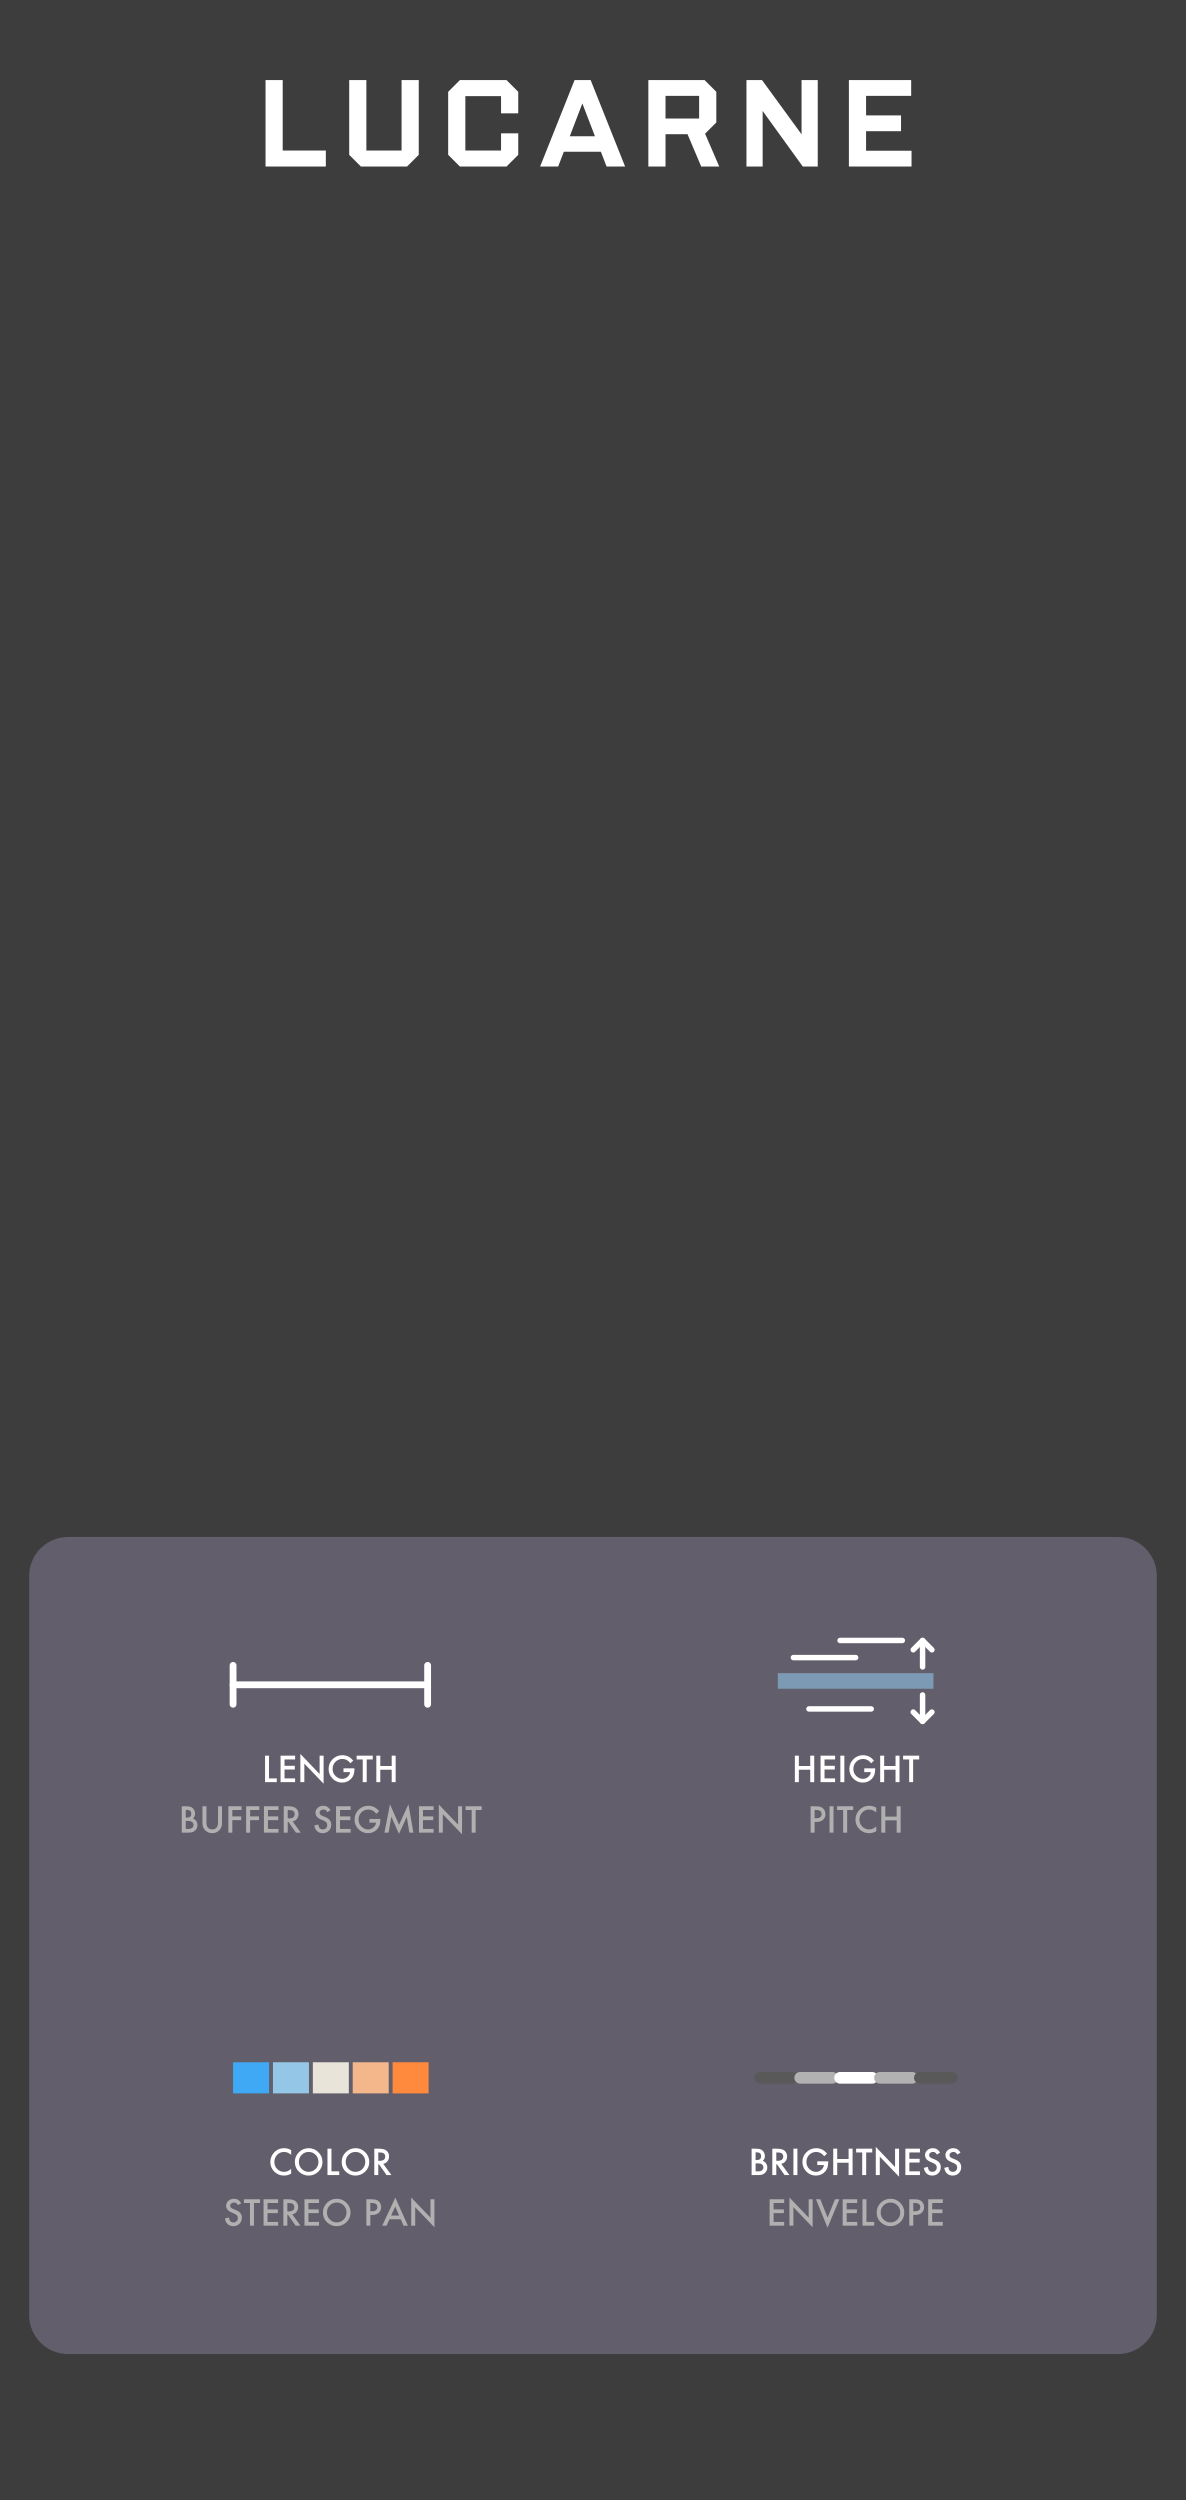
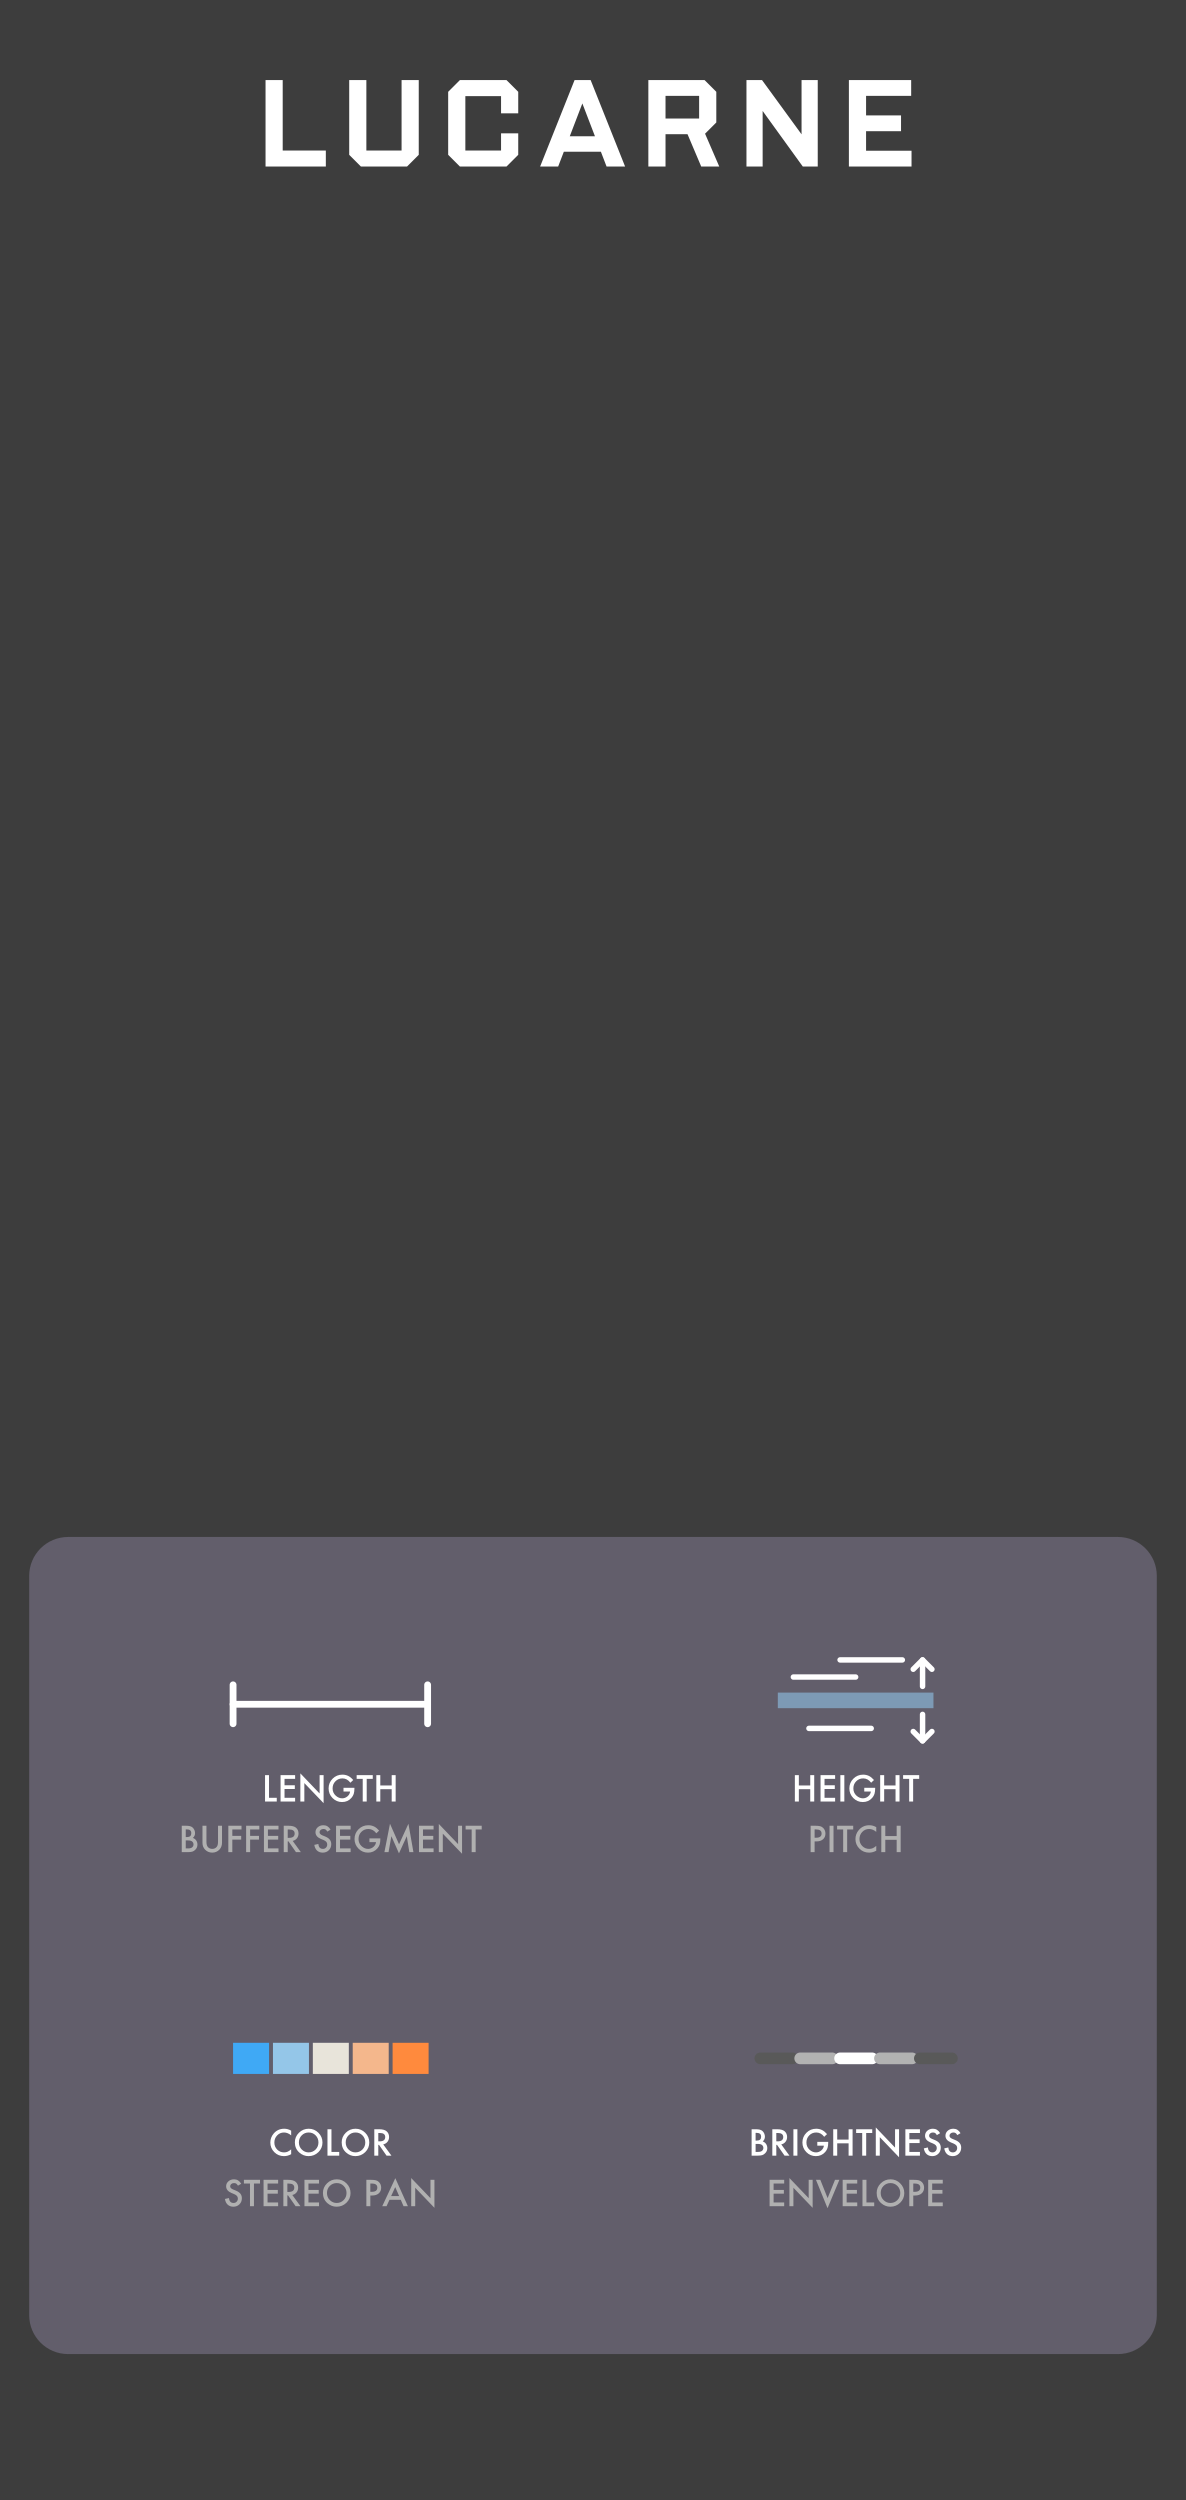
<svg xmlns="http://www.w3.org/2000/svg" version="1.1" width="60.96mm" height="128.5mm" viewBox="0 0 60.96 128.5">
  <g id="panel">
    <rect x="0" y="0" width="60.96" height="128.5" fill="#3d3d3d" />
    <rect class="zone" x="1.50" y="79.00" width="57.96" height="42.00" rx="2.00" fill="#9a8fb0" fill-opacity="0.4" />
    <path fill="#ffffff" d="M13.649 8.561H16.748V7.736H14.531V4.116H13.649Z M18.552 8.561H20.921L21.524 7.958V4.116H20.641V7.736H18.831V4.116H17.949V7.958Z M23.639 8.561H26.033L26.637 7.958V6.853H25.754V7.736H23.919V4.941H25.754V5.824H26.637V4.719L26.033 4.116H23.639L23.036 4.719V7.958Z M27.762 8.561H28.689L28.981 7.799H30.886L31.178 8.561H32.13L30.359 4.116H29.533ZM29.286 7.005 29.933 5.316 30.581 7.005Z M33.325 8.561H34.208V6.897H35.338L36.043 8.561H36.97L36.24 6.872L36.818 6.294V4.719L36.215 4.116H33.325ZM34.208 6.091V4.929H35.935V6.091Z M38.368 8.561H39.2V5.704L41.264 8.561H42.032V4.116H41.2V6.904L39.168 4.116H38.368Z M43.633 8.561H46.853V7.748H44.516V6.745H46.313V5.932H44.516V4.929H46.834V4.116H43.633Z" />
-     <path fill="#ffffff" d="M13.827 90.243V91.408H14.226V91.6H13.623V90.243Z M15.169 90.435H14.625V90.762H15.154V90.954H14.625V91.408H15.169V91.6H14.421V90.243H15.169Z M15.438 91.6V90.151L16.428 91.186V90.243H16.633V91.683L15.643 90.65V91.6Z M17.656 90.893H18.217V90.938Q18.217 91.091 18.181 91.209Q18.145 91.318 18.062 91.413Q17.873 91.625 17.581 91.625Q17.296 91.625 17.093 91.42Q16.89 91.213 16.89 90.924Q16.89 90.629 17.097 90.423Q17.303 90.217 17.6 90.217Q17.759 90.217 17.897 90.282Q18.029 90.347 18.156 90.493L18.01 90.632Q17.843 90.41 17.603 90.41Q17.388 90.41 17.242 90.558Q17.096 90.704 17.096 90.924Q17.096 91.151 17.259 91.298Q17.411 91.434 17.588 91.434Q17.739 91.434 17.86 91.332Q17.98 91.229 17.994 91.086H17.656Z M18.849 90.435V91.6H18.644V90.435H18.332V90.243H19.16V90.435Z M19.547 90.774H20.133V90.243H20.337V91.6H20.133V90.966H19.547V91.6H19.343V90.243H19.547Z" />
-     <path fill="#ffffff" d="M41.061 90.774H41.646V90.243H41.851V91.6H41.646V90.966H41.061V91.6H40.856V90.243H41.061Z M42.925 90.435H42.381V90.762H42.909V90.954H42.381V91.408H42.925V91.6H42.176V90.243H42.925Z M43.399 90.243V91.6H43.194V90.243Z M44.423 90.893H44.983V90.938Q44.983 91.091 44.947 91.209Q44.912 91.318 44.829 91.413Q44.64 91.625 44.348 91.625Q44.063 91.625 43.86 91.42Q43.657 91.213 43.657 90.924Q43.657 90.629 43.864 90.423Q44.07 90.217 44.366 90.217Q44.525 90.217 44.663 90.282Q44.795 90.347 44.923 90.493L44.777 90.632Q44.61 90.41 44.37 90.41Q44.154 90.41 44.009 90.558Q43.863 90.704 43.863 90.924Q43.863 91.151 44.025 91.298Q44.177 91.434 44.355 91.434Q44.506 91.434 44.626 91.332Q44.747 91.229 44.761 91.086H44.423Z M45.446 90.774H46.031V90.243H46.236V91.6H46.031V90.966H45.446V91.6H45.241V90.243H45.446Z M46.935 90.435V91.6H46.731V90.435H46.419V90.243H47.246V90.435Z" />
-     <path fill="#b0b0b0" d="M9.342 94.2V92.843H9.546Q9.682 92.843 9.763 92.864Q9.845 92.885 9.901 92.935Q9.958 92.987 9.992 93.064Q10.026 93.143 10.026 93.223Q10.026 93.369 9.914 93.47Q10.023 93.507 10.085 93.599Q10.148 93.69 10.148 93.812Q10.148 93.971 10.036 94.08Q9.968 94.148 9.884 94.175Q9.791 94.2 9.653 94.2ZM9.547 93.426H9.611Q9.726 93.426 9.779 93.375Q9.832 93.325 9.832 93.226Q9.832 93.13 9.777 93.081Q9.723 93.031 9.619 93.031H9.547ZM9.547 94.008H9.674Q9.813 94.008 9.878 93.953Q9.946 93.894 9.946 93.804Q9.946 93.716 9.88 93.656Q9.816 93.597 9.651 93.597H9.547Z M10.611 92.843V93.66Q10.611 93.835 10.669 93.916Q10.754 94.033 10.909 94.033Q11.064 94.033 11.149 93.916Q11.206 93.838 11.206 93.66V92.843H11.411V93.717Q11.411 93.931 11.278 94.07Q11.127 94.225 10.909 94.225Q10.69 94.225 10.54 94.07Q10.407 93.931 10.407 93.717V92.843Z M12.414 93.035H11.941V93.362H12.397V93.554H11.941V94.2H11.736V92.843H12.414Z M13.329 93.035H12.856V93.362H13.312V93.554H12.856V94.2H12.651V92.843H13.329Z M14.315 93.035H13.771V93.362H14.299V93.554H13.771V94.008H14.315V94.2H13.566V92.843H14.315Z M15.044 93.622 15.464 94.2H15.213L14.826 93.645H14.789V94.2H14.584V92.843H14.824Q15.093 92.843 15.213 92.944Q15.344 93.057 15.344 93.241Q15.344 93.385 15.262 93.489Q15.179 93.593 15.044 93.622ZM14.789 93.466H14.854Q15.145 93.466 15.145 93.244Q15.145 93.035 14.862 93.035H14.789Z M16.991 93.045 16.824 93.144Q16.778 93.063 16.736 93.038Q16.692 93.01 16.622 93.01Q16.537 93.01 16.481 93.058Q16.425 93.106 16.425 93.178Q16.425 93.277 16.572 93.338L16.708 93.393Q16.873 93.46 16.949 93.556Q17.026 93.652 17.026 93.792Q17.026 93.979 16.901 94.102Q16.775 94.225 16.589 94.225Q16.412 94.225 16.297 94.12Q16.184 94.015 16.156 93.826L16.363 93.78Q16.377 93.899 16.412 93.945Q16.476 94.033 16.597 94.033Q16.693 94.033 16.756 93.969Q16.819 93.905 16.819 93.806Q16.819 93.767 16.808 93.734Q16.797 93.701 16.774 93.673Q16.751 93.645 16.714 93.621Q16.677 93.597 16.626 93.575L16.495 93.521Q16.216 93.403 16.216 93.176Q16.216 93.023 16.333 92.92Q16.45 92.817 16.624 92.817Q16.859 92.817 16.991 93.045Z M18.022 93.035H17.477V93.362H18.006V93.554H17.477V94.008H18.022V94.2H17.273V92.843H18.022Z M18.988 93.493H19.549V93.538Q19.549 93.691 19.513 93.809Q19.478 93.918 19.394 94.013Q19.205 94.225 18.914 94.225Q18.629 94.225 18.426 94.02Q18.223 93.813 18.223 93.524Q18.223 93.229 18.429 93.023Q18.636 92.817 18.932 92.817Q19.091 92.817 19.229 92.882Q19.361 92.947 19.488 93.093L19.343 93.232Q19.176 93.01 18.936 93.01Q18.72 93.01 18.574 93.158Q18.428 93.304 18.428 93.524Q18.428 93.751 18.591 93.898Q18.743 94.034 18.921 94.034Q19.072 94.034 19.192 93.932Q19.313 93.829 19.327 93.686H18.988Z M19.759 94.2 20.045 92.741 20.511 93.796 20.993 92.741 21.25 94.2H21.04L20.909 93.381L20.507 94.262L20.117 93.38L19.971 94.2Z M22.286 93.035H21.742V93.362H22.27V93.554H21.742V94.008H22.286V94.2H21.537V92.843H22.286Z M22.555 94.2V92.751L23.545 93.786V92.843H23.749V94.283L22.76 93.25V94.2Z M24.449 93.035V94.2H24.244V93.035H23.932V92.843H24.76V93.035Z" />
-     <path fill="#b0b0b0" d="M41.871 93.649V94.2H41.666V92.843H41.898Q42.069 92.843 42.156 92.867Q42.244 92.89 42.311 92.956Q42.427 93.071 42.427 93.245Q42.427 93.431 42.303 93.54Q42.178 93.649 41.966 93.649ZM41.871 93.459H41.948Q42.23 93.459 42.23 93.242Q42.23 93.032 41.939 93.032H41.871Z M42.843 92.843V94.2H42.638V92.843Z M43.544 93.035V94.2H43.339V93.035H43.027V92.843H43.855V93.035Z M45.04 92.916V93.158Q44.863 93.01 44.673 93.01Q44.464 93.01 44.321 93.16Q44.176 93.31 44.176 93.526Q44.176 93.739 44.321 93.886Q44.465 94.033 44.674 94.033Q44.782 94.033 44.858 93.998Q44.9 93.98 44.945 93.95Q44.99 93.921 45.04 93.878V94.125Q44.865 94.225 44.671 94.225Q44.38 94.225 44.175 94.022Q43.97 93.817 43.97 93.528Q43.97 93.268 44.141 93.065Q44.352 92.817 44.687 92.817Q44.87 92.817 45.04 92.916Z M45.504 93.374H46.089V92.843H46.294V94.2H46.089V93.566H45.504V94.2H45.299V92.843H45.504Z" />
-     <path fill="#ffffff" d="M14.966 110.516V110.758Q14.788 110.61 14.598 110.61Q14.389 110.61 14.246 110.76Q14.102 110.91 14.102 111.126Q14.102 111.339 14.246 111.486Q14.39 111.633 14.599 111.633Q14.707 111.633 14.783 111.598Q14.825 111.58 14.87 111.55Q14.915 111.521 14.966 111.478V111.725Q14.79 111.825 14.596 111.825Q14.305 111.825 14.1 111.622Q13.895 111.417 13.895 111.128Q13.895 110.868 14.066 110.665Q14.277 110.417 14.612 110.417Q14.795 110.417 14.966 110.516Z M15.156 111.115Q15.156 110.829 15.366 110.623Q15.576 110.417 15.869 110.417Q16.159 110.417 16.367 110.625Q16.575 110.832 16.575 111.123Q16.575 111.416 16.366 111.62Q16.156 111.825 15.859 111.825Q15.596 111.825 15.387 111.643Q15.156 111.441 15.156 111.115ZM15.363 111.118Q15.363 111.343 15.514 111.488Q15.664 111.633 15.861 111.633Q16.075 111.633 16.222 111.485Q16.368 111.336 16.368 111.121Q16.368 110.904 16.223 110.758Q16.079 110.61 15.866 110.61Q15.655 110.61 15.509 110.758Q15.363 110.904 15.363 111.118Z M17.037 110.443V111.608H17.436V111.8H16.832V110.443Z M17.563 111.115Q17.563 110.829 17.773 110.623Q17.982 110.417 18.276 110.417Q18.566 110.417 18.773 110.625Q18.981 110.832 18.981 111.123Q18.981 111.416 18.772 111.62Q18.562 111.825 18.265 111.825Q18.002 111.825 17.793 111.643Q17.563 111.441 17.563 111.115ZM17.769 111.118Q17.769 111.343 17.92 111.488Q18.071 111.633 18.268 111.633Q18.481 111.633 18.628 111.485Q18.775 111.336 18.775 111.121Q18.775 110.904 18.63 110.758Q18.486 110.61 18.273 110.61Q18.061 110.61 17.915 110.758Q17.769 110.904 17.769 111.118Z M19.698 111.222 20.119 111.8H19.868L19.48 111.245H19.444V111.8H19.239V110.443H19.479Q19.748 110.443 19.867 110.544Q19.999 110.657 19.999 110.841Q19.999 110.985 19.916 111.089Q19.834 111.193 19.698 111.222ZM19.444 111.066H19.509Q19.8 111.066 19.8 110.844Q19.8 110.635 19.517 110.635H19.444Z" />
-     <path fill="#ffffff" d="M38.633 111.8V110.443H38.837Q38.973 110.443 39.054 110.464Q39.135 110.485 39.192 110.535Q39.249 110.587 39.282 110.664Q39.317 110.743 39.317 110.823Q39.317 110.969 39.205 111.07Q39.313 111.107 39.375 111.199Q39.439 111.29 39.439 111.412Q39.439 111.571 39.326 111.68Q39.259 111.748 39.174 111.775Q39.082 111.8 38.943 111.8ZM38.838 111.026H38.902Q39.016 111.026 39.069 110.975Q39.122 110.925 39.122 110.826Q39.122 110.73 39.068 110.681Q39.013 110.631 38.91 110.631H38.838ZM38.838 111.608H38.964Q39.103 111.608 39.168 111.553Q39.237 111.494 39.237 111.404Q39.237 111.316 39.171 111.256Q39.106 111.197 38.941 111.197H38.838Z M40.157 111.222 40.577 111.8H40.326L39.939 111.245H39.902V111.8H39.697V110.443H39.937Q40.206 110.443 40.326 110.544Q40.457 110.657 40.457 110.841Q40.457 110.985 40.375 111.089Q40.292 111.193 40.157 111.222ZM39.902 111.066H39.967Q40.258 111.066 40.258 110.844Q40.258 110.635 39.975 110.635H39.902Z M40.986 110.443V111.8H40.781V110.443Z M42.009 111.093H42.57V111.138Q42.57 111.291 42.534 111.409Q42.499 111.518 42.416 111.613Q42.227 111.825 41.935 111.825Q41.65 111.825 41.447 111.62Q41.244 111.413 41.244 111.124Q41.244 110.829 41.451 110.623Q41.657 110.417 41.953 110.417Q42.112 110.417 42.25 110.482Q42.382 110.547 42.51 110.693L42.364 110.832Q42.197 110.61 41.957 110.61Q41.741 110.61 41.596 110.758Q41.45 110.904 41.45 111.124Q41.45 111.351 41.612 111.498Q41.764 111.634 41.942 111.634Q42.093 111.634 42.213 111.532Q42.334 111.429 42.348 111.286H42.009Z M43.033 110.974H43.618V110.443H43.823V111.8H43.618V111.166H43.033V111.8H42.828V110.443H43.033Z M44.522 110.635V111.8H44.317V110.635H44.005V110.443H44.833V110.635Z M45.016 111.8V110.351L46.006 111.386V110.443H46.211V111.883L45.221 110.85V111.8Z M47.285 110.635H46.741V110.962H47.269V111.154H46.741V111.608H47.285V111.8H46.536V110.443H47.285Z M48.321 110.645 48.155 110.744Q48.108 110.663 48.066 110.638Q48.022 110.61 47.953 110.61Q47.867 110.61 47.811 110.658Q47.755 110.706 47.755 110.778Q47.755 110.877 47.903 110.938L48.038 110.993Q48.203 111.06 48.28 111.156Q48.356 111.252 48.356 111.392Q48.356 111.579 48.231 111.702Q48.106 111.825 47.919 111.825Q47.743 111.825 47.627 111.72Q47.514 111.615 47.486 111.426L47.693 111.38Q47.707 111.499 47.743 111.545Q47.806 111.633 47.927 111.633Q48.023 111.633 48.086 111.569Q48.15 111.505 48.15 111.406Q48.15 111.367 48.139 111.334Q48.128 111.301 48.104 111.273Q48.081 111.245 48.044 111.221Q48.007 111.197 47.956 111.175L47.825 111.121Q47.547 111.003 47.547 110.776Q47.547 110.623 47.663 110.52Q47.78 110.417 47.954 110.417Q48.189 110.417 48.321 110.645Z M49.37 110.645 49.204 110.744Q49.158 110.663 49.115 110.638Q49.072 110.61 49.002 110.61Q48.917 110.61 48.861 110.658Q48.804 110.706 48.804 110.778Q48.804 110.877 48.952 110.938L49.087 110.993Q49.253 111.06 49.329 111.156Q49.405 111.252 49.405 111.392Q49.405 111.579 49.281 111.702Q49.155 111.825 48.969 111.825Q48.792 111.825 48.677 111.72Q48.563 111.615 48.535 111.426L48.743 111.38Q48.757 111.499 48.792 111.545Q48.855 111.633 48.977 111.633Q49.072 111.633 49.136 111.569Q49.199 111.505 49.199 111.406Q49.199 111.367 49.188 111.334Q49.177 111.301 49.154 111.273Q49.13 111.245 49.093 111.221Q49.057 111.197 49.006 111.175L48.875 111.121Q48.596 111.003 48.596 110.776Q48.596 110.623 48.713 110.52Q48.83 110.417 49.004 110.417Q49.238 110.417 49.37 110.645Z" />
-     <path fill="#b0b0b0" d="M12.397 113.245 12.231 113.344Q12.184 113.263 12.142 113.238Q12.098 113.21 12.029 113.21Q11.943 113.21 11.887 113.258Q11.831 113.306 11.831 113.378Q11.831 113.477 11.979 113.538L12.114 113.593Q12.279 113.66 12.356 113.756Q12.432 113.852 12.432 113.992Q12.432 114.179 12.307 114.302Q12.182 114.425 11.995 114.425Q11.819 114.425 11.703 114.32Q11.59 114.215 11.562 114.026L11.769 113.98Q11.783 114.099 11.819 114.145Q11.882 114.233 12.003 114.233Q12.099 114.233 12.162 114.169Q12.226 114.105 12.226 114.006Q12.226 113.967 12.215 113.934Q12.204 113.901 12.18 113.873Q12.157 113.845 12.12 113.821Q12.083 113.797 12.032 113.775L11.901 113.721Q11.623 113.603 11.623 113.376Q11.623 113.223 11.74 113.12Q11.856 113.017 12.03 113.017Q12.265 113.017 12.397 113.245Z M13.053 113.235V114.4H12.849V113.235H12.537V113.043H13.365V113.235Z M14.296 113.235H13.752V113.562H14.28V113.754H13.752V114.208H14.296V114.4H13.547V113.043H14.296Z M15.025 113.822 15.445 114.4H15.195L14.807 113.845H14.77V114.4H14.565V113.043H14.805Q15.074 113.043 15.194 113.144Q15.325 113.257 15.325 113.441Q15.325 113.585 15.243 113.689Q15.16 113.793 15.025 113.822ZM14.77 113.666H14.835Q15.126 113.666 15.126 113.444Q15.126 113.235 14.843 113.235H14.77Z M16.398 113.235H15.854V113.562H16.382V113.754H15.854V114.208H16.398V114.4H15.649V113.043H16.398Z M16.599 113.715Q16.599 113.429 16.809 113.223Q17.018 113.017 17.312 113.017Q17.602 113.017 17.809 113.225Q18.018 113.432 18.018 113.723Q18.018 114.016 17.808 114.22Q17.598 114.425 17.301 114.425Q17.038 114.425 16.829 114.243Q16.599 114.041 16.599 113.715ZM16.806 113.718Q16.806 113.943 16.957 114.088Q17.107 114.233 17.304 114.233Q17.517 114.233 17.664 114.085Q17.811 113.936 17.811 113.721Q17.811 113.504 17.666 113.358Q17.522 113.21 17.309 113.21Q17.097 113.21 16.951 113.358Q16.806 113.504 16.806 113.718Z M19.035 113.849V114.4H18.831V113.043H19.063Q19.233 113.043 19.32 113.067Q19.408 113.09 19.475 113.156Q19.592 113.271 19.592 113.445Q19.592 113.631 19.467 113.74Q19.342 113.849 19.13 113.849ZM19.035 113.659H19.112Q19.394 113.659 19.394 113.442Q19.394 113.232 19.103 113.232H19.035Z M20.6 114.07H20.019L19.868 114.4H19.647L20.319 112.958L20.966 114.4H20.742ZM20.516 113.878 20.315 113.417 20.104 113.878Z M21.136 114.4V112.951L22.126 113.986V113.043H22.33V114.483L21.341 113.45V114.4Z" />
-     <path fill="#b0b0b0" d="M40.307 113.235H39.763V113.562H40.291V113.754H39.763V114.208H40.307V114.4H39.558V113.043H40.307Z M40.576 114.4V112.951L41.566 113.986V113.043H41.77V114.483L40.781 113.45V114.4Z M42.164 113.043 42.539 113.983 42.92 113.043H43.144L42.535 114.502L41.94 113.043Z M44.062 113.235H43.518V113.562H44.046V113.754H43.518V114.208H44.062V114.4H43.313V113.043H44.062Z M44.535 113.043V114.208H44.934V114.4H44.331V113.043Z M45.061 113.715Q45.061 113.429 45.271 113.223Q45.48 113.017 45.774 113.017Q46.064 113.017 46.271 113.225Q46.48 113.432 46.48 113.723Q46.48 114.016 46.27 114.22Q46.06 114.425 45.763 114.425Q45.501 114.425 45.291 114.243Q45.061 114.041 45.061 113.715ZM45.268 113.718Q45.268 113.943 45.419 114.088Q45.569 114.233 45.766 114.233Q45.98 114.233 46.126 114.085Q46.273 113.936 46.273 113.721Q46.273 113.504 46.128 113.358Q45.984 113.21 45.771 113.21Q45.559 113.21 45.413 113.358Q45.268 113.504 45.268 113.718Z M46.942 113.849V114.4H46.737V113.043H46.969Q47.14 113.043 47.227 113.067Q47.315 113.09 47.381 113.156Q47.498 113.271 47.498 113.445Q47.498 113.631 47.373 113.74Q47.249 113.849 47.037 113.849ZM46.942 113.659H47.018Q47.301 113.659 47.301 113.442Q47.301 113.232 47.01 113.232H46.942Z M48.458 113.235H47.914V113.562H48.442V113.754H47.914V114.208H48.458V114.4H47.709V113.043H48.458Z" />
+     <path fill="#ffffff" d="M13.827 91.243V92.408H14.226V92.6H13.623V91.243Z M15.169 91.435H14.625V91.762H15.154V91.954H14.625V92.408H15.169V92.6H14.421V91.243H15.169Z M15.438 92.6V91.151L16.428 92.186V91.243H16.633V92.683L15.643 91.65V92.6Z M17.656 91.893H18.217V91.938Q18.217 92.091 18.181 92.209Q18.145 92.318 18.062 92.413Q17.873 92.625 17.581 92.625Q17.296 92.625 17.093 92.42Q16.89 92.213 16.89 91.924Q16.89 91.629 17.097 91.423Q17.303 91.217 17.6 91.217Q17.759 91.217 17.897 91.282Q18.029 91.347 18.156 91.493L18.01 91.632Q17.843 91.41 17.603 91.41Q17.388 91.41 17.242 91.558Q17.096 91.704 17.096 91.924Q17.096 92.151 17.259 92.298Q17.411 92.434 17.588 92.434Q17.739 92.434 17.86 92.332Q17.98 92.229 17.994 92.086H17.656Z M18.849 91.435V92.6H18.644V91.435H18.332V91.243H19.16V91.435Z M19.547 91.774H20.133V91.243H20.337V92.6H20.133V91.966H19.547V92.6H19.343V91.243H19.547Z" />
+     <path fill="#ffffff" d="M41.061 91.774H41.646V91.243H41.851V92.6H41.646V91.966H41.061V92.6H40.856V91.243H41.061Z M42.925 91.435H42.381V91.762H42.909V91.954H42.381V92.408H42.925V92.6H42.176V91.243H42.925Z M43.399 91.243V92.6H43.194V91.243Z M44.423 91.893H44.983V91.938Q44.983 92.091 44.947 92.209Q44.912 92.318 44.829 92.413Q44.64 92.625 44.348 92.625Q44.063 92.625 43.86 92.42Q43.657 92.213 43.657 91.924Q43.657 91.629 43.864 91.423Q44.07 91.217 44.366 91.217Q44.525 91.217 44.663 91.282Q44.795 91.347 44.923 91.493L44.777 91.632Q44.61 91.41 44.37 91.41Q44.154 91.41 44.009 91.558Q43.863 91.704 43.863 91.924Q43.863 92.151 44.025 92.298Q44.177 92.434 44.355 92.434Q44.506 92.434 44.626 92.332Q44.747 92.229 44.761 92.086H44.423Z M45.446 91.774H46.031V91.243H46.236V92.6H46.031V91.966H45.446V92.6H45.241V91.243H45.446Z M46.935 91.435V92.6H46.731V91.435H46.419V91.243H47.246V91.435Z" />
+     <path fill="#b0b0b0" d="M9.342 95.2V93.843H9.546Q9.682 93.843 9.763 93.864Q9.845 93.885 9.901 93.935Q9.958 93.987 9.992 94.064Q10.026 94.143 10.026 94.223Q10.026 94.369 9.914 94.47Q10.023 94.507 10.085 94.599Q10.148 94.69 10.148 94.812Q10.148 94.971 10.036 95.08Q9.968 95.148 9.884 95.175Q9.791 95.2 9.653 95.2ZM9.547 94.426H9.611Q9.726 94.426 9.779 94.375Q9.832 94.325 9.832 94.226Q9.832 94.13 9.777 94.081Q9.723 94.031 9.619 94.031H9.547ZM9.547 95.008H9.674Q9.813 95.008 9.878 94.953Q9.946 94.894 9.946 94.804Q9.946 94.716 9.88 94.656Q9.816 94.597 9.651 94.597H9.547Z M10.611 93.843V94.66Q10.611 94.835 10.669 94.916Q10.754 95.033 10.909 95.033Q11.064 95.033 11.149 94.916Q11.206 94.838 11.206 94.66V93.843H11.411V94.717Q11.411 94.931 11.278 95.07Q11.127 95.225 10.909 95.225Q10.69 95.225 10.54 95.07Q10.407 94.931 10.407 94.717V93.843Z M12.414 94.035H11.941V94.362H12.397V94.554H11.941V95.2H11.736V93.843H12.414Z M13.329 94.035H12.856V94.362H13.312V94.554H12.856V95.2H12.651V93.843H13.329Z M14.315 94.035H13.771V94.362H14.299V94.554H13.771V95.008H14.315V95.2H13.566V93.843H14.315Z M15.044 94.622 15.464 95.2H15.213L14.826 94.645H14.789V95.2H14.584V93.843H14.824Q15.093 93.843 15.213 93.944Q15.344 94.057 15.344 94.241Q15.344 94.385 15.262 94.489Q15.179 94.593 15.044 94.622ZM14.789 94.466H14.854Q15.145 94.466 15.145 94.244Q15.145 94.035 14.862 94.035H14.789Z M16.991 94.045 16.824 94.144Q16.778 94.063 16.736 94.038Q16.692 94.01 16.622 94.01Q16.537 94.01 16.481 94.058Q16.425 94.106 16.425 94.178Q16.425 94.277 16.572 94.338L16.708 94.393Q16.873 94.46 16.949 94.556Q17.026 94.652 17.026 94.792Q17.026 94.979 16.901 95.102Q16.775 95.225 16.589 95.225Q16.412 95.225 16.297 95.12Q16.184 95.015 16.156 94.826L16.363 94.78Q16.377 94.899 16.412 94.945Q16.476 95.033 16.597 95.033Q16.693 95.033 16.756 94.969Q16.819 94.905 16.819 94.806Q16.819 94.767 16.808 94.734Q16.797 94.701 16.774 94.673Q16.751 94.645 16.714 94.621Q16.677 94.597 16.626 94.575L16.495 94.521Q16.216 94.403 16.216 94.176Q16.216 94.023 16.333 93.92Q16.45 93.817 16.624 93.817Q16.859 93.817 16.991 94.045Z M18.022 94.035H17.477V94.362H18.006V94.554H17.477V95.008H18.022V95.2H17.273V93.843H18.022Z M18.988 94.493H19.549V94.538Q19.549 94.691 19.513 94.809Q19.478 94.918 19.394 95.013Q19.205 95.225 18.914 95.225Q18.629 95.225 18.426 95.02Q18.223 94.813 18.223 94.524Q18.223 94.229 18.429 94.023Q18.636 93.817 18.932 93.817Q19.091 93.817 19.229 93.882Q19.361 93.947 19.488 94.093L19.343 94.232Q19.176 94.01 18.936 94.01Q18.72 94.01 18.574 94.158Q18.428 94.304 18.428 94.524Q18.428 94.751 18.591 94.898Q18.743 95.034 18.921 95.034Q19.072 95.034 19.192 94.932Q19.313 94.829 19.327 94.686H18.988Z M19.759 95.2 20.045 93.741 20.511 94.796 20.993 93.741 21.25 95.2H21.04L20.909 94.381L20.507 95.262L20.117 94.38L19.971 95.2Z M22.286 94.035H21.742V94.362H22.27V94.554H21.742V95.008H22.286V95.2H21.537V93.843H22.286Z M22.555 95.2V93.751L23.545 94.786V93.843H23.749V95.283L22.76 94.25V95.2Z M24.449 94.035V95.2H24.244V94.035H23.932V93.843H24.76V94.035Z" />
+     <path fill="#b0b0b0" d="M41.871 94.649V95.2H41.666V93.843H41.898Q42.069 93.843 42.156 93.867Q42.244 93.89 42.311 93.956Q42.427 94.071 42.427 94.245Q42.427 94.431 42.303 94.54Q42.178 94.649 41.966 94.649ZM41.871 94.459H41.948Q42.23 94.459 42.23 94.242Q42.23 94.032 41.939 94.032H41.871Z M42.843 93.843V95.2H42.638V93.843Z M43.544 94.035V95.2H43.339V94.035H43.027V93.843H43.855V94.035Z M45.04 93.916V94.158Q44.863 94.01 44.673 94.01Q44.464 94.01 44.321 94.16Q44.176 94.31 44.176 94.526Q44.176 94.739 44.321 94.886Q44.465 95.033 44.674 95.033Q44.782 95.033 44.858 94.998Q44.9 94.98 44.945 94.95Q44.99 94.921 45.04 94.878V95.125Q44.865 95.225 44.671 95.225Q44.38 95.225 44.175 95.022Q43.97 94.817 43.97 94.528Q43.97 94.268 44.141 94.065Q44.352 93.817 44.687 93.817Q44.87 93.817 45.04 93.916Z M45.504 94.374H46.089V93.843H46.294V95.2H46.089V94.566H45.504V95.2H45.299V93.843H45.504Z" />
+     <path fill="#ffffff" d="M14.966 109.516V109.758Q14.788 109.61 14.598 109.61Q14.389 109.61 14.246 109.76Q14.102 109.91 14.102 110.126Q14.102 110.339 14.246 110.486Q14.39 110.633 14.599 110.633Q14.707 110.633 14.783 110.598Q14.825 110.58 14.87 110.55Q14.915 110.521 14.966 110.478V110.725Q14.79 110.825 14.596 110.825Q14.305 110.825 14.1 110.622Q13.895 110.417 13.895 110.128Q13.895 109.868 14.066 109.665Q14.277 109.417 14.612 109.417Q14.795 109.417 14.966 109.516Z M15.156 110.115Q15.156 109.829 15.366 109.623Q15.576 109.417 15.869 109.417Q16.159 109.417 16.367 109.625Q16.575 109.832 16.575 110.123Q16.575 110.416 16.366 110.62Q16.156 110.825 15.859 110.825Q15.596 110.825 15.387 110.643Q15.156 110.441 15.156 110.115ZM15.363 110.118Q15.363 110.343 15.514 110.488Q15.664 110.633 15.861 110.633Q16.075 110.633 16.222 110.485Q16.368 110.336 16.368 110.121Q16.368 109.904 16.223 109.758Q16.079 109.61 15.866 109.61Q15.655 109.61 15.509 109.758Q15.363 109.904 15.363 110.118Z M17.037 109.443V110.608H17.436V110.8H16.832V109.443Z M17.563 110.115Q17.563 109.829 17.773 109.623Q17.982 109.417 18.276 109.417Q18.566 109.417 18.773 109.625Q18.981 109.832 18.981 110.123Q18.981 110.416 18.772 110.62Q18.562 110.825 18.265 110.825Q18.002 110.825 17.793 110.643Q17.563 110.441 17.563 110.115ZM17.769 110.118Q17.769 110.343 17.92 110.488Q18.071 110.633 18.268 110.633Q18.481 110.633 18.628 110.485Q18.775 110.336 18.775 110.121Q18.775 109.904 18.63 109.758Q18.486 109.61 18.273 109.61Q18.061 109.61 17.915 109.758Q17.769 109.904 17.769 110.118Z M19.698 110.222 20.119 110.8H19.868L19.48 110.245H19.444V110.8H19.239V109.443H19.479Q19.748 109.443 19.867 109.544Q19.999 109.657 19.999 109.841Q19.999 109.985 19.916 110.089Q19.834 110.193 19.698 110.222ZM19.444 110.066H19.509Q19.8 110.066 19.8 109.844Q19.8 109.635 19.517 109.635H19.444Z" />
+     <path fill="#ffffff" d="M38.633 110.8V109.443H38.837Q38.973 109.443 39.054 109.464Q39.135 109.485 39.192 109.535Q39.249 109.587 39.282 109.664Q39.317 109.743 39.317 109.823Q39.317 109.969 39.205 110.07Q39.313 110.107 39.375 110.199Q39.439 110.29 39.439 110.412Q39.439 110.571 39.326 110.68Q39.259 110.748 39.174 110.775Q39.082 110.8 38.943 110.8ZM38.838 110.026H38.902Q39.016 110.026 39.069 109.975Q39.122 109.925 39.122 109.826Q39.122 109.73 39.068 109.681Q39.013 109.631 38.91 109.631H38.838ZM38.838 110.608H38.964Q39.103 110.608 39.168 110.553Q39.237 110.494 39.237 110.404Q39.237 110.316 39.171 110.256Q39.106 110.197 38.941 110.197H38.838Z M40.157 110.222 40.577 110.8H40.326L39.939 110.245H39.902V110.8H39.697V109.443H39.937Q40.206 109.443 40.326 109.544Q40.457 109.657 40.457 109.841Q40.457 109.985 40.375 110.089Q40.292 110.193 40.157 110.222ZM39.902 110.066H39.967Q40.258 110.066 40.258 109.844Q40.258 109.635 39.975 109.635H39.902Z M40.986 109.443V110.8H40.781V109.443Z M42.009 110.093H42.57V110.138Q42.57 110.291 42.534 110.409Q42.499 110.518 42.416 110.613Q42.227 110.825 41.935 110.825Q41.65 110.825 41.447 110.62Q41.244 110.413 41.244 110.124Q41.244 109.829 41.451 109.623Q41.657 109.417 41.953 109.417Q42.112 109.417 42.25 109.482Q42.382 109.547 42.51 109.693L42.364 109.832Q42.197 109.61 41.957 109.61Q41.741 109.61 41.596 109.758Q41.45 109.904 41.45 110.124Q41.45 110.351 41.612 110.498Q41.764 110.634 41.942 110.634Q42.093 110.634 42.213 110.532Q42.334 110.429 42.348 110.286H42.009Z M43.033 109.974H43.618V109.443H43.823V110.8H43.618V110.166H43.033V110.8H42.828V109.443H43.033Z M44.522 109.635V110.8H44.317V109.635H44.005V109.443H44.833V109.635Z M45.016 110.8V109.351L46.006 110.386V109.443H46.211V110.883L45.221 109.85V110.8Z M47.285 109.635H46.741V109.962H47.269V110.154H46.741V110.608H47.285V110.8H46.536V109.443H47.285Z M48.321 109.645 48.155 109.744Q48.108 109.663 48.066 109.638Q48.022 109.61 47.953 109.61Q47.867 109.61 47.811 109.658Q47.755 109.706 47.755 109.778Q47.755 109.877 47.903 109.938L48.038 109.993Q48.203 110.06 48.28 110.156Q48.356 110.252 48.356 110.392Q48.356 110.579 48.231 110.702Q48.106 110.825 47.919 110.825Q47.743 110.825 47.627 110.72Q47.514 110.615 47.486 110.426L47.693 110.38Q47.707 110.499 47.743 110.545Q47.806 110.633 47.927 110.633Q48.023 110.633 48.086 110.569Q48.15 110.505 48.15 110.406Q48.15 110.367 48.139 110.334Q48.128 110.301 48.104 110.273Q48.081 110.245 48.044 110.221Q48.007 110.197 47.956 110.175L47.825 110.121Q47.547 110.003 47.547 109.776Q47.547 109.623 47.663 109.52Q47.78 109.417 47.954 109.417Q48.189 109.417 48.321 109.645Z M49.37 109.645 49.204 109.744Q49.158 109.663 49.115 109.638Q49.072 109.61 49.002 109.61Q48.917 109.61 48.861 109.658Q48.804 109.706 48.804 109.778Q48.804 109.877 48.952 109.938L49.087 109.993Q49.253 110.06 49.329 110.156Q49.405 110.252 49.405 110.392Q49.405 110.579 49.281 110.702Q49.155 110.825 48.969 110.825Q48.792 110.825 48.677 110.72Q48.563 110.615 48.535 110.426L48.743 110.38Q48.757 110.499 48.792 110.545Q48.855 110.633 48.977 110.633Q49.072 110.633 49.136 110.569Q49.199 110.505 49.199 110.406Q49.199 110.367 49.188 110.334Q49.177 110.301 49.154 110.273Q49.13 110.245 49.093 110.221Q49.057 110.197 49.006 110.175L48.875 110.121Q48.596 110.003 48.596 109.776Q48.596 109.623 48.713 109.52Q48.83 109.417 49.004 109.417Q49.238 109.417 49.37 109.645Z" />
+     <path fill="#b0b0b0" d="M12.397 112.245 12.231 112.344Q12.184 112.263 12.142 112.238Q12.098 112.21 12.029 112.21Q11.943 112.21 11.887 112.258Q11.831 112.306 11.831 112.378Q11.831 112.477 11.979 112.538L12.114 112.593Q12.279 112.66 12.356 112.756Q12.432 112.852 12.432 112.992Q12.432 113.179 12.307 113.302Q12.182 113.425 11.995 113.425Q11.819 113.425 11.703 113.32Q11.59 113.215 11.562 113.026L11.769 112.98Q11.783 113.099 11.819 113.145Q11.882 113.233 12.003 113.233Q12.099 113.233 12.162 113.169Q12.226 113.105 12.226 113.006Q12.226 112.967 12.215 112.934Q12.204 112.901 12.18 112.873Q12.157 112.845 12.12 112.821Q12.083 112.797 12.032 112.775L11.901 112.721Q11.623 112.603 11.623 112.376Q11.623 112.223 11.74 112.12Q11.856 112.017 12.03 112.017Q12.265 112.017 12.397 112.245Z M13.053 112.235V113.4H12.849V112.235H12.537V112.043H13.365V112.235Z M14.296 112.235H13.752V112.562H14.28V112.754H13.752V113.208H14.296V113.4H13.547V112.043H14.296Z M15.025 112.822 15.445 113.4H15.195L14.807 112.845H14.77V113.4H14.565V112.043H14.805Q15.074 112.043 15.194 112.144Q15.325 112.257 15.325 112.441Q15.325 112.585 15.243 112.689Q15.16 112.793 15.025 112.822ZM14.77 112.666H14.835Q15.126 112.666 15.126 112.444Q15.126 112.235 14.843 112.235H14.77Z M16.398 112.235H15.854V112.562H16.382V112.754H15.854V113.208H16.398V113.4H15.649V112.043H16.398Z M16.599 112.715Q16.599 112.429 16.809 112.223Q17.018 112.017 17.312 112.017Q17.602 112.017 17.809 112.225Q18.018 112.432 18.018 112.723Q18.018 113.016 17.808 113.22Q17.598 113.425 17.301 113.425Q17.038 113.425 16.829 113.243Q16.599 113.041 16.599 112.715ZM16.806 112.718Q16.806 112.943 16.957 113.088Q17.107 113.233 17.304 113.233Q17.517 113.233 17.664 113.085Q17.811 112.936 17.811 112.721Q17.811 112.504 17.666 112.358Q17.522 112.21 17.309 112.21Q17.097 112.21 16.951 112.358Q16.806 112.504 16.806 112.718Z M19.035 112.849V113.4H18.831V112.043H19.063Q19.233 112.043 19.32 112.067Q19.408 112.09 19.475 112.156Q19.592 112.271 19.592 112.445Q19.592 112.631 19.467 112.74Q19.342 112.849 19.13 112.849ZM19.035 112.659H19.112Q19.394 112.659 19.394 112.442Q19.394 112.232 19.103 112.232H19.035Z M20.6 113.07H20.019L19.868 113.4H19.647L20.319 111.958L20.966 113.4H20.742ZM20.516 112.878 20.315 112.417 20.104 112.878Z M21.136 113.4V111.951L22.126 112.986V112.043H22.33V113.483L21.341 112.45V113.4Z" />
+     <path fill="#b0b0b0" d="M40.307 112.235H39.763V112.562H40.291V112.754H39.763V113.208H40.307V113.4H39.558V112.043H40.307Z M40.576 113.4V111.951L41.566 112.986V112.043H41.77V113.483L40.781 112.45V113.4Z M42.164 112.043 42.539 112.983 42.92 112.043H43.144L42.535 113.502L41.94 112.043Z M44.062 112.235H43.518V112.562H44.046V112.754H43.518V113.208H44.062V113.4H43.313V112.043H44.062Z M44.535 112.043V113.208H44.934V113.4H44.331V112.043Z M45.061 112.715Q45.061 112.429 45.271 112.223Q45.48 112.017 45.774 112.017Q46.064 112.017 46.271 112.225Q46.48 112.432 46.48 112.723Q46.48 113.016 46.27 113.22Q46.06 113.425 45.763 113.425Q45.501 113.425 45.291 113.243Q45.061 113.041 45.061 112.715ZM45.268 112.718Q45.268 112.943 45.419 113.088Q45.569 113.233 45.766 113.233Q45.98 113.233 46.126 113.085Q46.273 112.936 46.273 112.721Q46.273 112.504 46.128 112.358Q45.984 112.21 45.771 112.21Q45.559 112.21 45.413 112.358Q45.268 112.504 45.268 112.718Z M46.942 112.849V113.4H46.737V112.043H46.969Q47.14 112.043 47.227 112.067Q47.315 112.09 47.381 112.156Q47.498 112.271 47.498 112.445Q47.498 112.631 47.373 112.74Q47.249 112.849 47.037 112.849ZM46.942 112.659H47.018Q47.301 112.659 47.301 112.442Q47.301 112.232 47.01 112.232H46.942Z M48.458 112.235H47.914V112.562H48.442V112.754H47.914V113.208H48.458V113.4H47.709V112.043H48.458Z" />
  </g>
  <g id="glyphs">
-     <line x1="11.98" y1="86.6" x2="21.98" y2="86.6" stroke="#ffffff" stroke-width="0.35" stroke-linecap="round" />
-     <line x1="11.98" y1="85.6" x2="11.98" y2="87.6" stroke="#ffffff" stroke-width="0.35" stroke-linecap="round" />
-     <line x1="21.98" y1="85.6" x2="21.98" y2="87.6" stroke="#ffffff" stroke-width="0.35" stroke-linecap="round" />
-     <polygon points="39.98,86 47.98,86 47.98,86.8 39.98,86.8" fill="#7d9ab5" />
-     <line x1="40.78" y1="85.2" x2="43.98" y2="85.2" stroke="#ffffff" stroke-width="0.28" stroke-linecap="round" />
-     <line x1="43.18" y1="84.32" x2="46.38" y2="84.32" stroke="#ffffff" stroke-width="0.28" stroke-linecap="round" />
-     <line x1="41.58" y1="87.84" x2="44.78" y2="87.84" stroke="#ffffff" stroke-width="0.28" stroke-linecap="round" />
-     <polyline points="47.42,85.68 47.42,84.32" fill="none" stroke="#ffffff" stroke-width="0.28" stroke-linecap="round" stroke-linejoin="round" />
-     <polyline points="46.94,84.8 47.42,84.32 47.9,84.8" fill="none" stroke="#ffffff" stroke-width="0.28" stroke-linecap="round" stroke-linejoin="round" />
-     <polyline points="47.42,87.12 47.42,88.48" fill="none" stroke="#ffffff" stroke-width="0.28" stroke-linecap="round" stroke-linejoin="round" />
-     <polyline points="46.94,88 47.42,88.48 47.9,88" fill="none" stroke="#ffffff" stroke-width="0.28" stroke-linecap="round" stroke-linejoin="round" />
-     <polygon points="11.98,106 13.83,106 13.83,107.6 11.98,107.6" fill="#3fa9f5" />
-     <polygon points="14.03,106 15.88,106 15.88,107.6 14.03,107.6" fill="#94c6e8" />
-     <polygon points="16.08,106 17.93,106 17.93,107.6 16.08,107.6" fill="#e8e4da" />
-     <polygon points="18.13,106 19.98,106 19.98,107.6 18.13,107.6" fill="#f4b78c" />
-     <polygon points="20.18,106 22.03,106 22.03,107.6 20.18,107.6" fill="#ff8a3d" />
-     <line x1="39.08" y1="106.8" x2="40.73" y2="106.8" stroke="#595959" stroke-width="0.6" stroke-linecap="round" />
-     <line x1="41.13" y1="106.8" x2="42.78" y2="106.8" stroke="#b2b2b2" stroke-width="0.6" stroke-linecap="round" />
-     <line x1="43.18" y1="106.8" x2="44.83" y2="106.8" stroke="#ffffff" stroke-width="0.6" stroke-linecap="round" />
-     <line x1="45.23" y1="106.8" x2="46.88" y2="106.8" stroke="#b2b2b2" stroke-width="0.6" stroke-linecap="round" />
-     <line x1="47.28" y1="106.8" x2="48.93" y2="106.8" stroke="#595959" stroke-width="0.6" stroke-linecap="round" />
+     <line x1="11.98" y1="87.6" x2="21.98" y2="87.6" stroke="#ffffff" stroke-width="0.35" stroke-linecap="round" />
+     <line x1="11.98" y1="86.6" x2="11.98" y2="88.6" stroke="#ffffff" stroke-width="0.35" stroke-linecap="round" />
+     <line x1="21.98" y1="86.6" x2="21.98" y2="88.6" stroke="#ffffff" stroke-width="0.35" stroke-linecap="round" />
+     <polygon points="39.98,87 47.98,87 47.98,87.8 39.98,87.8" fill="#7d9ab5" />
+     <line x1="40.78" y1="86.2" x2="43.98" y2="86.2" stroke="#ffffff" stroke-width="0.28" stroke-linecap="round" />
+     <line x1="43.18" y1="85.32" x2="46.38" y2="85.32" stroke="#ffffff" stroke-width="0.28" stroke-linecap="round" />
+     <line x1="41.58" y1="88.84" x2="44.78" y2="88.84" stroke="#ffffff" stroke-width="0.28" stroke-linecap="round" />
+     <polyline points="47.42,86.68 47.42,85.32" fill="none" stroke="#ffffff" stroke-width="0.28" stroke-linecap="round" stroke-linejoin="round" />
+     <polyline points="46.94,85.8 47.42,85.32 47.9,85.8" fill="none" stroke="#ffffff" stroke-width="0.28" stroke-linecap="round" stroke-linejoin="round" />
+     <polyline points="47.42,88.12 47.42,89.48" fill="none" stroke="#ffffff" stroke-width="0.28" stroke-linecap="round" stroke-linejoin="round" />
+     <polyline points="46.94,89 47.42,89.48 47.9,89" fill="none" stroke="#ffffff" stroke-width="0.28" stroke-linecap="round" stroke-linejoin="round" />
+     <polygon points="11.98,105 13.83,105 13.83,106.6 11.98,106.6" fill="#3fa9f5" />
+     <polygon points="14.03,105 15.88,105 15.88,106.6 14.03,106.6" fill="#94c6e8" />
+     <polygon points="16.08,105 17.93,105 17.93,106.6 16.08,106.6" fill="#e8e4da" />
+     <polygon points="18.13,105 19.98,105 19.98,106.6 18.13,106.6" fill="#f4b78c" />
+     <polygon points="20.18,105 22.03,105 22.03,106.6 20.18,106.6" fill="#ff8a3d" />
+     <line x1="39.08" y1="105.8" x2="40.73" y2="105.8" stroke="#595959" stroke-width="0.6" stroke-linecap="round" />
+     <line x1="41.13" y1="105.8" x2="42.78" y2="105.8" stroke="#b2b2b2" stroke-width="0.6" stroke-linecap="round" />
+     <line x1="43.18" y1="105.8" x2="44.83" y2="105.8" stroke="#ffffff" stroke-width="0.6" stroke-linecap="round" />
+     <line x1="45.23" y1="105.8" x2="46.88" y2="105.8" stroke="#b2b2b2" stroke-width="0.6" stroke-linecap="round" />
+     <line x1="47.28" y1="105.8" x2="48.93" y2="105.8" stroke="#595959" stroke-width="0.6" stroke-linecap="round" />
  </g>
  <g id="components" style="display:none">
    <rect id="SCREEN#Widget" x="3.48" y="14.0" width="54.0" height="60.0" fill="#ffff00" />
  </g>
</svg>
